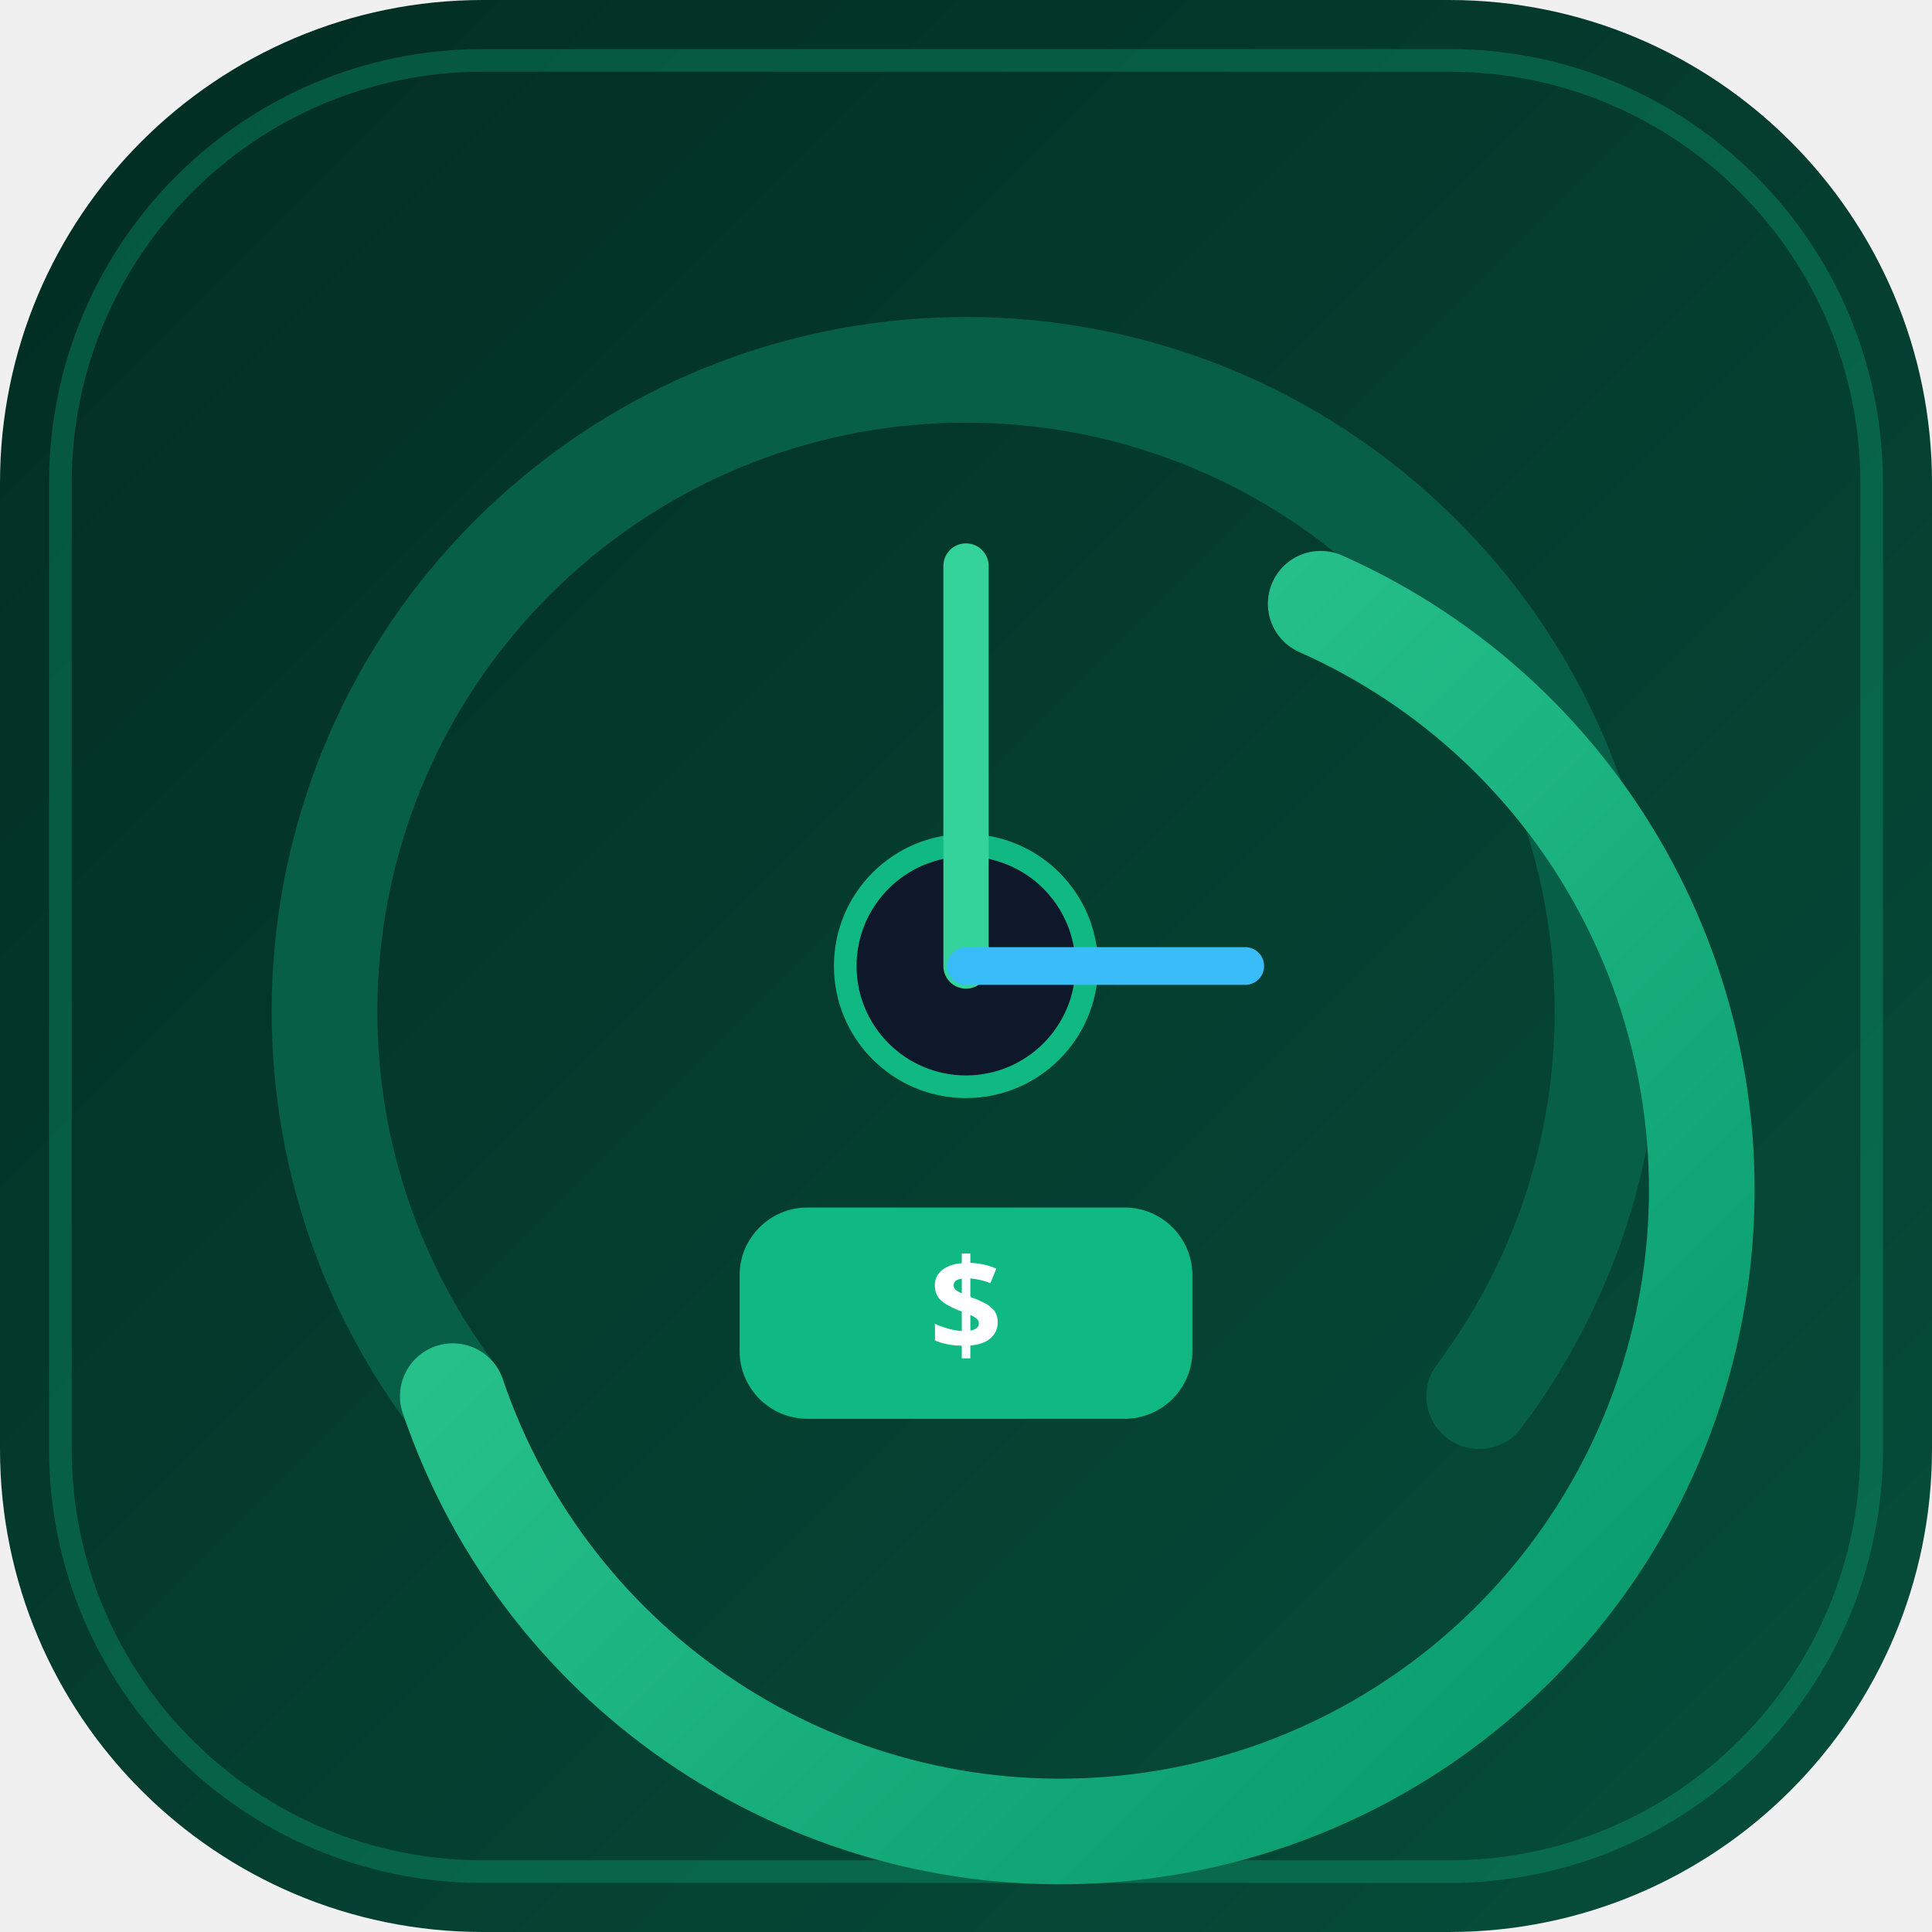
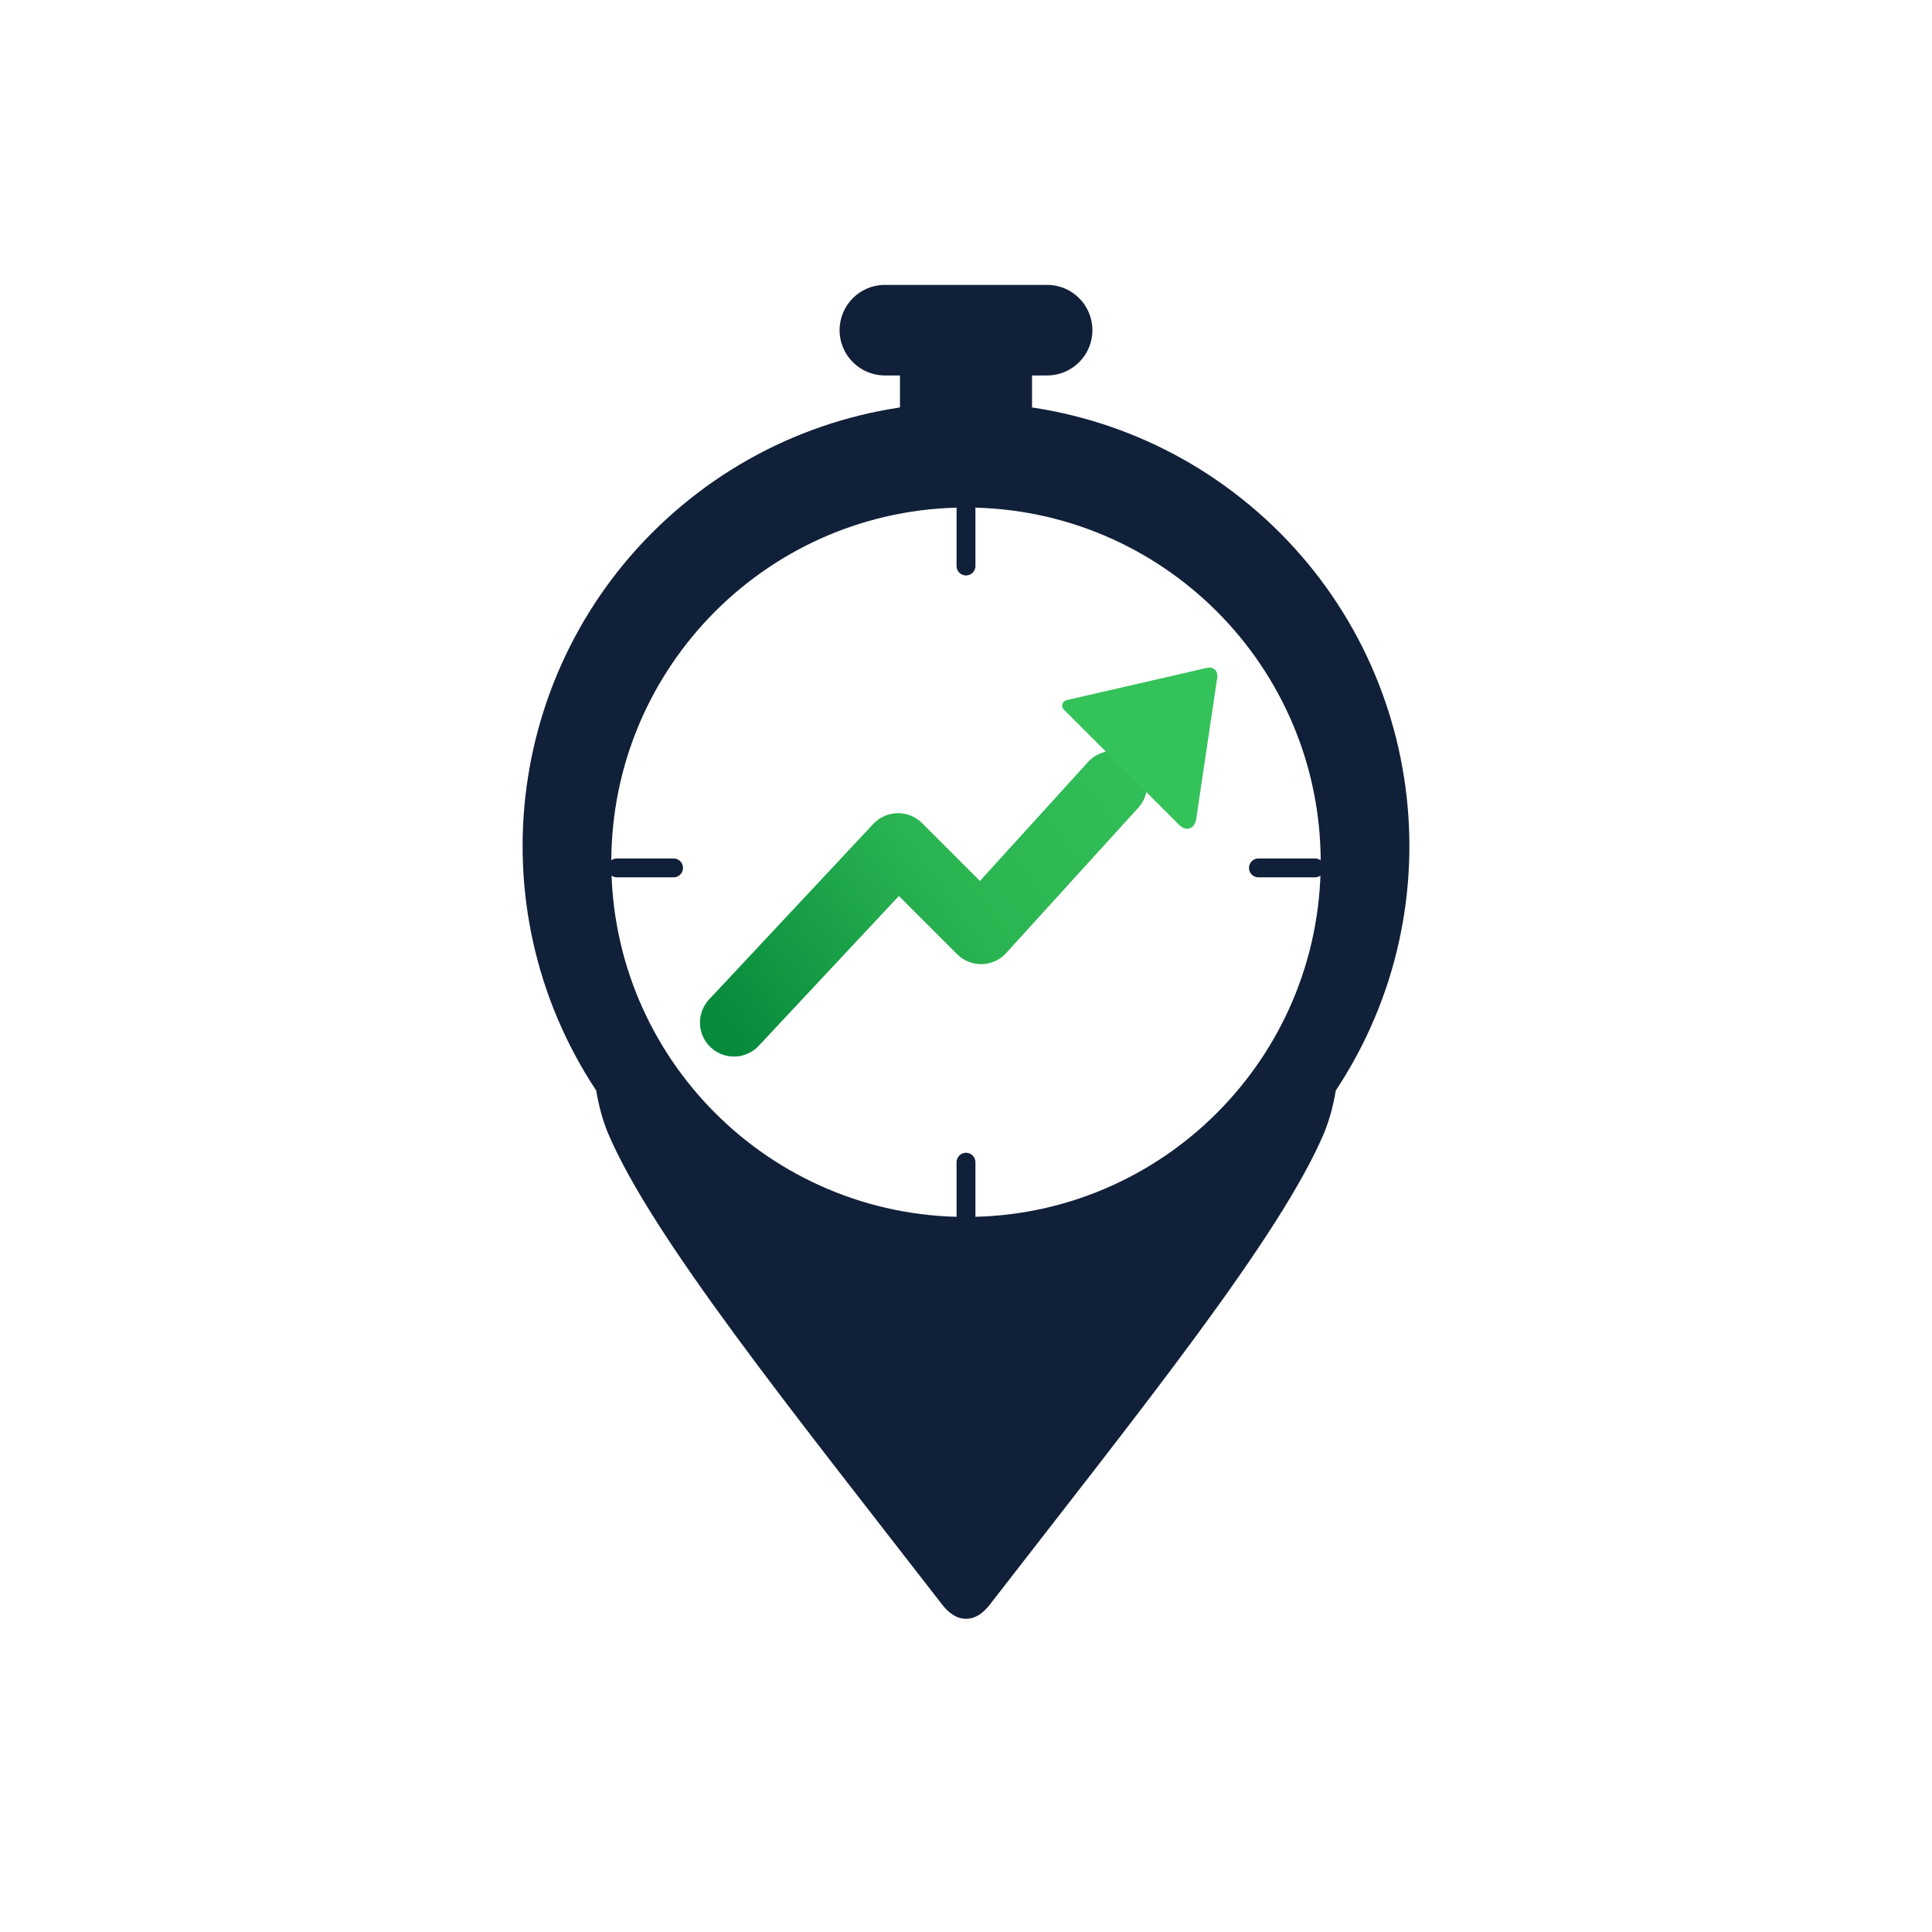
- <svg xmlns="http://www.w3.org/2000/svg" viewBox="0 0 512 512" width="512" height="512">
+ <svg xmlns="http://www.w3.org/2000/svg" viewBox="0 0 1024 1024">
  <defs>
-     <linearGradient id="bg" x1="0%" y1="0%" x2="100%" y2="100%">
-       <stop offset="0%" stop-color="#022c22" />
-       <stop offset="100%" stop-color="#064e3b" />
-     </linearGradient>
-     <linearGradient id="emeraldGrad" x1="0%" y1="0%" x2="100%" y2="100%">
-       <stop offset="0%" stop-color="#34d399" />
-       <stop offset="100%" stop-color="#059669" />
-     </linearGradient>
-     <linearGradient id="accentGrad" x1="0%" y1="0%" x2="100%" y2="100%">
-       <stop offset="0%" stop-color="#38bdf8" />
-       <stop offset="100%" stop-color="#0284c7" />
+     <linearGradient id="g" x1="385" y1="545" x2="640" y2="360" gradientUnits="userSpaceOnUse">
+       <stop offset="0" stop-color="#078a3c" />
+       <stop offset="0.45" stop-color="#2bb552" />
+       <stop offset="1" stop-color="#34c25a" />
    </linearGradient>
  </defs>
-   <rect width="512" height="512" rx="128" fill="url(#bg)" />
-   <rect x="16" y="16" width="480" height="480" rx="112" fill="none" stroke="#10b981" stroke-width="6" stroke-opacity="0.3" />
-   <path d="M 120 370 A 170 170 0 1 1 392 370" fill="none" stroke="#065f46" stroke-width="28" stroke-linecap="round" />
-   <path d="M 120 370 A 170 170 0 1 0 350 160" fill="none" stroke="url(#emeraldGrad)" stroke-width="28" stroke-linecap="round" />
-   <circle cx="256" cy="256" r="32" fill="#0f172a" stroke="#10b981" stroke-width="6" />
-   <line x1="256" y1="256" x2="256" y2="150" stroke="#34d399" stroke-width="12" stroke-linecap="round" />
-   <line x1="256" y1="256" x2="330" y2="256" stroke="#38bdf8" stroke-width="10" stroke-linecap="round" />
-   <g transform="translate(196, 320)">
-     <rect x="0" y="0" width="120" height="56" rx="18" fill="#10b981" />
-     <text x="60" y="38" font-family="system-ui, sans-serif" font-size="34" font-weight="900" fill="#ffffff" text-anchor="middle">$</text>
+   <rect width="1024" height="1024" fill="#fff" />
+   <g fill="#112039">
+     <rect x="445" y="151" width="134" height="48" rx="24" />
+     <rect x="477" y="190" width="70" height="45" />
+     <path d="M512 858 Q505 858 499 850 C420 748 345 655 322 600 Q318 590 316 578 A235 235 0 1 1 708 578 Q706 590 702 600 C679 655 604 748 525 850 Q519 858 512 858 Z" />
  </g>
+   <circle cx="512" cy="457" r="188" fill="#fff" />
+   <g stroke="#112039" stroke-width="10" stroke-linecap="round">
+     <line x1="512" y1="270" x2="512" y2="300" />
+     <line x1="512" y1="616" x2="512" y2="646" />
+     <line x1="327" y1="460" x2="357" y2="460" />
+     <line x1="667" y1="460" x2="697" y2="460" />
+   </g>
+   <polyline points="389,542 476,449 520,493 590,416" fill="none" stroke="url(#g)" stroke-width="36" stroke-linecap="round" stroke-linejoin="round" />
+   <path d="M566 374 L640 357 Q643 356 642 360 L631 434 Q630 438 627 435 Z" fill="#34c25a" stroke="#34c25a" stroke-width="6" stroke-linejoin="round" />
</svg>
